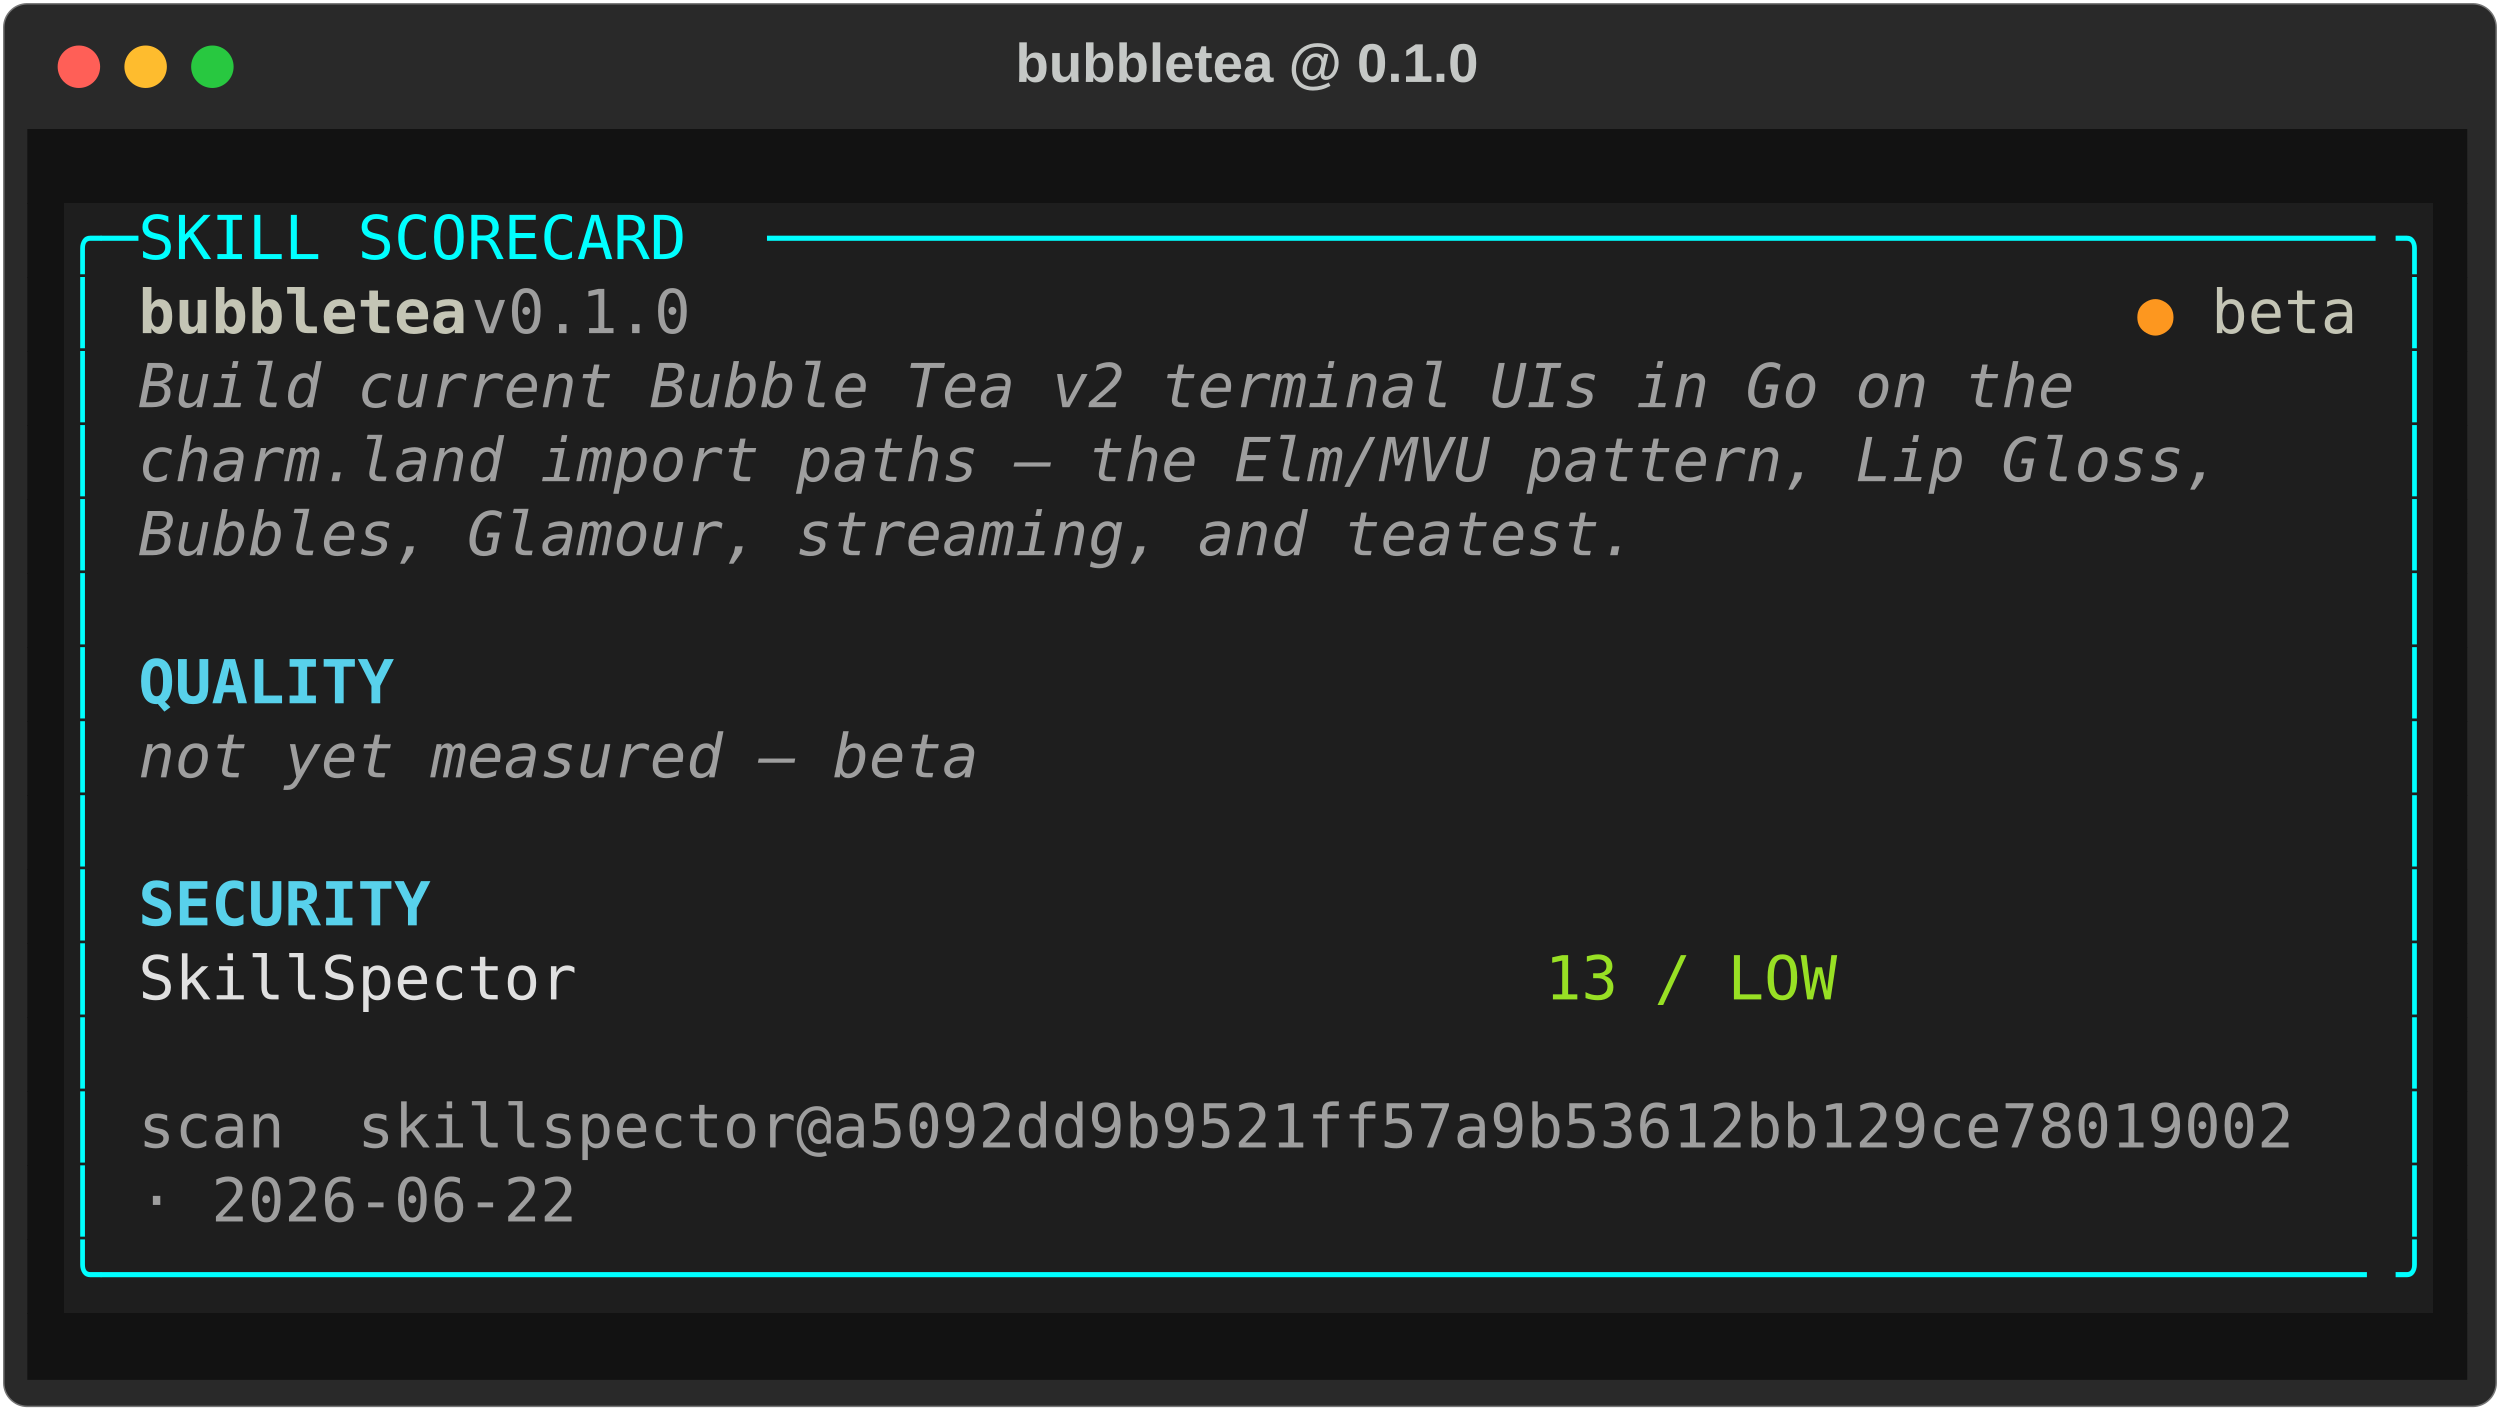
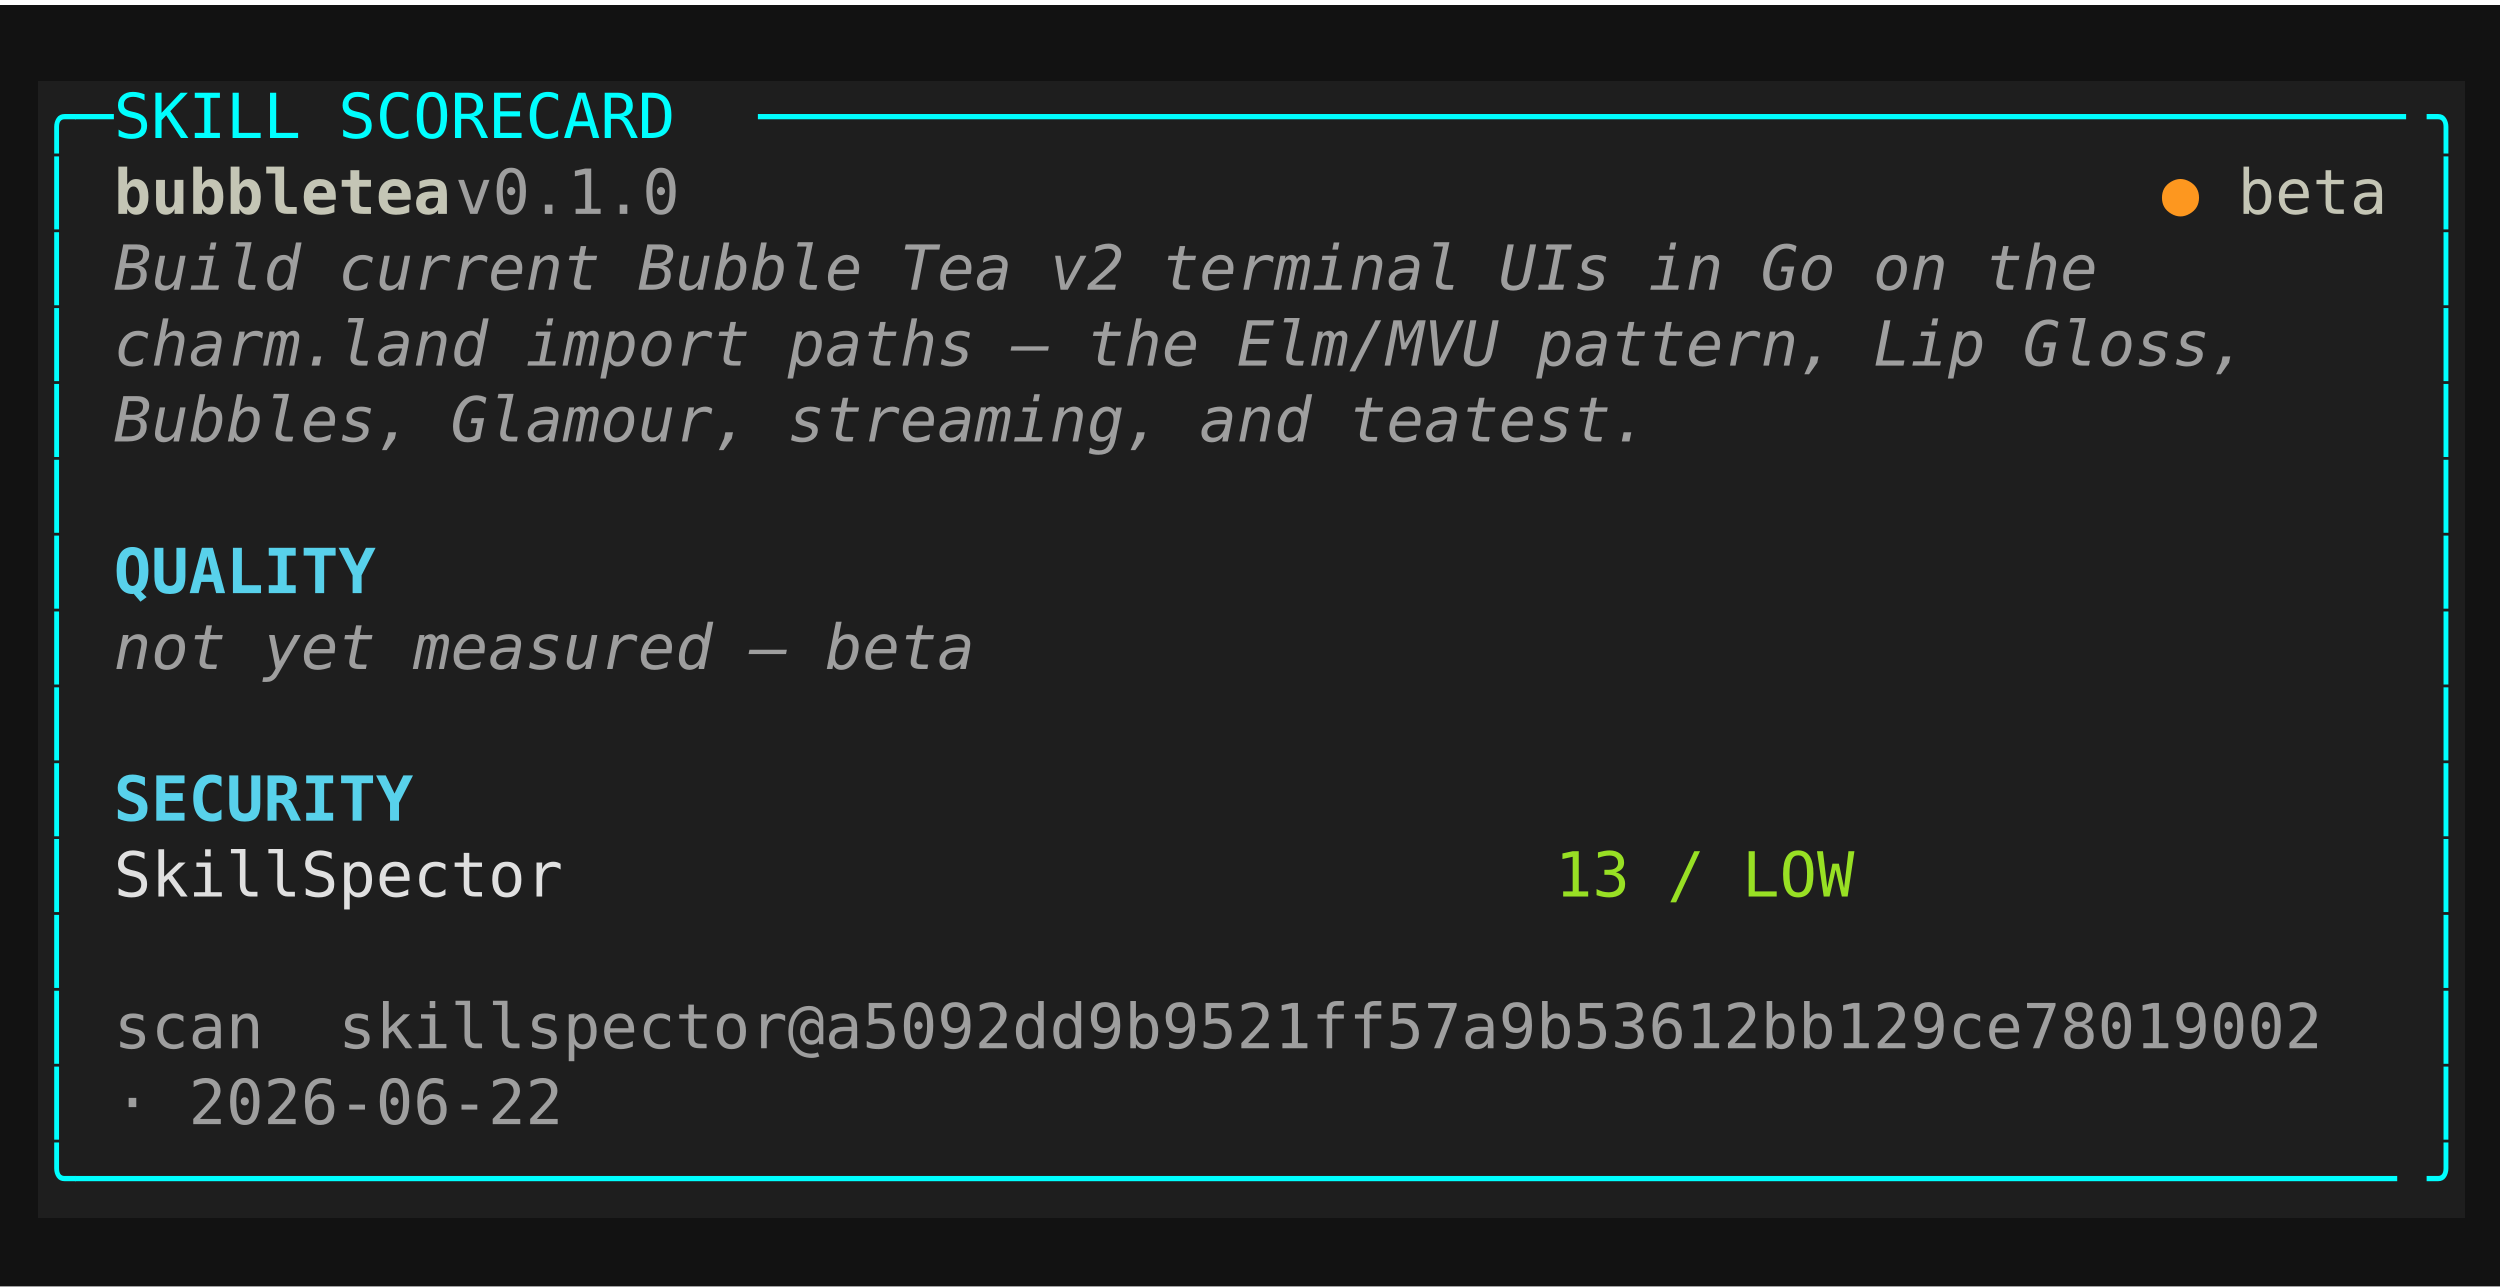
- <svg xmlns="http://www.w3.org/2000/svg" class="rich-terminal" viewBox="0 0 824 464.8">
+ <svg xmlns="http://www.w3.org/2000/svg" class="skill-scorecard" viewBox="0 0 804.2 413.8">
  <style>
- 
    @font-face {
        font-family: "Fira Code";
        src: local("FiraCode-Regular"),
                url("https://cdnjs.cloudflare.com/ajax/libs/firacode/6.2.0/woff2/FiraCode-Regular.woff2") format("woff2"),
                url("https://cdnjs.cloudflare.com/ajax/libs/firacode/6.2.0/woff/FiraCode-Regular.woff") format("woff");
        font-style: normal;
        font-weight: 400;
    }
    @font-face {
        font-family: "Fira Code";
        src: local("FiraCode-Bold"),
                url("https://cdnjs.cloudflare.com/ajax/libs/firacode/6.2.0/woff2/FiraCode-Bold.woff2") format("woff2"),
                url("https://cdnjs.cloudflare.com/ajax/libs/firacode/6.2.0/woff/FiraCode-Bold.woff") format("woff");
        font-style: bold;
        font-weight: 700;
    }
- 
-     .terminal-3056992859-matrix {
+     .terminal-2930572601-matrix {
        font-family: Fira Code, monospace;
        font-size: 20px;
        line-height: 24.4px;
        font-variant-east-asian: full-width;
    }
- 
-     .terminal-3056992859-title {
-         font-size: 18px;
-         font-weight: bold;
-         font-family: arial;
-     }
- 
-     .terminal-3056992859-r1 { fill: #c5c8c6 }
- .terminal-3056992859-r2 { fill: #00ffff }
- .terminal-3056992859-r3 { fill: #c4c5b5;font-weight: bold }
- .terminal-3056992859-r4 { fill: #9e9e9e }
- .terminal-3056992859-r5 { fill: #e0e0e0 }
- .terminal-3056992859-r6 { fill: #fd971f }
- .terminal-3056992859-r7 { fill: #c4c5b5 }
- .terminal-3056992859-r8 { fill: #9e9e9e;font-style: italic; }
- .terminal-3056992859-r9 { fill: #58d1eb;font-weight: bold }
- .terminal-3056992859-r10 { fill: #98e024 }
+     .terminal-2930572601-r1 { fill: #c5c8c6 }
+ .terminal-2930572601-r2 { fill: #00ffff }
+ .terminal-2930572601-r3 { fill: #c4c5b5;font-weight: bold }
+ .terminal-2930572601-r4 { fill: #9e9e9e }
+ .terminal-2930572601-r5 { fill: #e0e0e0 }
+ .terminal-2930572601-r6 { fill: #fd971f }
+ .terminal-2930572601-r7 { fill: #c4c5b5 }
+ .terminal-2930572601-r8 { fill: #9e9e9e;font-style: italic; }
+ .terminal-2930572601-r9 { fill: #58d1eb;font-weight: bold }
+ .terminal-2930572601-r10 { fill: #98e024 }
    </style>
  <defs>
-     <clipPath id="terminal-3056992859-clip-terminal">
+     <clipPath id="terminal-2930572601-clip-terminal">
      <rect x="0" y="0" width="804.2" height="413.8" />
    </clipPath>
-     <clipPath id="terminal-3056992859-line-0">
+     <clipPath id="terminal-2930572601-line-0">
      <rect x="0" y="1.5" width="805.2" height="24.65" />
    </clipPath>
-     <clipPath id="terminal-3056992859-line-1">
+     <clipPath id="terminal-2930572601-line-1">
      <rect x="0" y="25.9" width="805.2" height="24.65" />
    </clipPath>
-     <clipPath id="terminal-3056992859-line-2">
+     <clipPath id="terminal-2930572601-line-2">
      <rect x="0" y="50.3" width="805.2" height="24.65" />
    </clipPath>
-     <clipPath id="terminal-3056992859-line-3">
+     <clipPath id="terminal-2930572601-line-3">
      <rect x="0" y="74.7" width="805.2" height="24.65" />
    </clipPath>
-     <clipPath id="terminal-3056992859-line-4">
+     <clipPath id="terminal-2930572601-line-4">
      <rect x="0" y="99.1" width="805.2" height="24.65" />
    </clipPath>
-     <clipPath id="terminal-3056992859-line-5">
+     <clipPath id="terminal-2930572601-line-5">
      <rect x="0" y="123.5" width="805.2" height="24.65" />
    </clipPath>
-     <clipPath id="terminal-3056992859-line-6">
+     <clipPath id="terminal-2930572601-line-6">
      <rect x="0" y="147.9" width="805.2" height="24.65" />
    </clipPath>
-     <clipPath id="terminal-3056992859-line-7">
+     <clipPath id="terminal-2930572601-line-7">
      <rect x="0" y="172.3" width="805.2" height="24.65" />
    </clipPath>
-     <clipPath id="terminal-3056992859-line-8">
+     <clipPath id="terminal-2930572601-line-8">
      <rect x="0" y="196.7" width="805.2" height="24.65" />
    </clipPath>
-     <clipPath id="terminal-3056992859-line-9">
+     <clipPath id="terminal-2930572601-line-9">
      <rect x="0" y="221.1" width="805.2" height="24.65" />
    </clipPath>
-     <clipPath id="terminal-3056992859-line-10">
+     <clipPath id="terminal-2930572601-line-10">
      <rect x="0" y="245.5" width="805.2" height="24.65" />
    </clipPath>
-     <clipPath id="terminal-3056992859-line-11">
+     <clipPath id="terminal-2930572601-line-11">
      <rect x="0" y="269.9" width="805.2" height="24.65" />
    </clipPath>
-     <clipPath id="terminal-3056992859-line-12">
+     <clipPath id="terminal-2930572601-line-12">
      <rect x="0" y="294.3" width="805.2" height="24.65" />
    </clipPath>
-     <clipPath id="terminal-3056992859-line-13">
+     <clipPath id="terminal-2930572601-line-13">
      <rect x="0" y="318.7" width="805.2" height="24.65" />
    </clipPath>
-     <clipPath id="terminal-3056992859-line-14">
+     <clipPath id="terminal-2930572601-line-14">
      <rect x="0" y="343.1" width="805.2" height="24.65" />
    </clipPath>
-     <clipPath id="terminal-3056992859-line-15">
+     <clipPath id="terminal-2930572601-line-15">
      <rect x="0" y="367.5" width="805.2" height="24.65" />
    </clipPath>
  </defs>
-   <rect fill="#292929" stroke="rgba(255,255,255,0.35)" stroke-width="1" x="1" y="1" width="822" height="462.8" rx="8" />
-   <text class="terminal-3056992859-title" fill="#c5c8c6" text-anchor="middle" x="411" y="27">bubbletea @ 0.1.0</text>
-   <g transform="translate(26,22)">
-     <circle cx="0" cy="0" r="7" fill="#ff5f57" />
-     <circle cx="22" cy="0" r="7" fill="#febc2e" />
-     <circle cx="44" cy="0" r="7" fill="#28c840" />
-   </g>
-   <g transform="translate(9, 41)" clip-path="url(#terminal-3056992859-clip-terminal)">
+   <g clip-path="url(#terminal-2930572601-clip-terminal)">
    <rect fill="#121212" x="0" y="1.5" width="805.2" height="24.65" shape-rendering="crispEdges" />
    <rect fill="#121212" x="0" y="25.9" width="12.2" height="24.65" shape-rendering="crispEdges" />
    <rect fill="#1e1e1e" x="12.2" y="25.9" width="12.2" height="24.65" shape-rendering="crispEdges" />
    <rect fill="#1e1e1e" x="24.4" y="25.9" width="12.2" height="24.65" shape-rendering="crispEdges" />
    <rect fill="#1e1e1e" x="36.6" y="25.9" width="207.4" height="24.65" shape-rendering="crispEdges" />
    <rect fill="#1e1e1e" x="244" y="25.9" width="536.8" height="24.65" shape-rendering="crispEdges" />
    <rect fill="#1e1e1e" x="780.8" y="25.9" width="12.2" height="24.65" shape-rendering="crispEdges" />
    <rect fill="#121212" x="793" y="25.9" width="12.2" height="24.65" shape-rendering="crispEdges" />
    <rect fill="#121212" x="0" y="50.3" width="12.2" height="24.65" shape-rendering="crispEdges" />
    <rect fill="#1e1e1e" x="12.2" y="50.3" width="12.2" height="24.65" shape-rendering="crispEdges" />
    <rect fill="#1e1e1e" x="24.4" y="50.3" width="12.2" height="24.65" shape-rendering="crispEdges" />
    <rect fill="#1e1e1e" x="36.6" y="50.3" width="109.8" height="24.65" shape-rendering="crispEdges" />
    <rect fill="#1e1e1e" x="146.4" y="50.3" width="97.6" height="24.65" shape-rendering="crispEdges" />
    <rect fill="#1e1e1e" x="244" y="50.3" width="341.6" height="24.65" shape-rendering="crispEdges" />
    <rect fill="#1e1e1e" x="585.6" y="50.3" width="109.8" height="24.65" shape-rendering="crispEdges" />
    <rect fill="#1e1e1e" x="695.4" y="50.3" width="24.4" height="24.65" shape-rendering="crispEdges" />
    <rect fill="#1e1e1e" x="719.8" y="50.3" width="48.8" height="24.65" shape-rendering="crispEdges" />
    <rect fill="#1e1e1e" x="768.6" y="50.3" width="12.2" height="24.65" shape-rendering="crispEdges" />
    <rect fill="#1e1e1e" x="780.8" y="50.3" width="12.2" height="24.65" shape-rendering="crispEdges" />
    <rect fill="#121212" x="793" y="50.3" width="12.2" height="24.65" shape-rendering="crispEdges" />
    <rect fill="#121212" x="0" y="74.7" width="12.2" height="24.65" shape-rendering="crispEdges" />
    <rect fill="#1e1e1e" x="12.2" y="74.7" width="12.2" height="24.65" shape-rendering="crispEdges" />
    <rect fill="#1e1e1e" x="24.4" y="74.7" width="12.2" height="24.65" shape-rendering="crispEdges" />
    <rect fill="#1e1e1e" x="36.6" y="74.7" width="658.8" height="24.65" shape-rendering="crispEdges" />
    <rect fill="#1e1e1e" x="695.4" y="74.7" width="73.2" height="24.65" shape-rendering="crispEdges" />
    <rect fill="#1e1e1e" x="768.6" y="74.7" width="12.2" height="24.65" shape-rendering="crispEdges" />
    <rect fill="#1e1e1e" x="780.8" y="74.7" width="12.2" height="24.65" shape-rendering="crispEdges" />
    <rect fill="#121212" x="793" y="74.7" width="12.2" height="24.65" shape-rendering="crispEdges" />
    <rect fill="#121212" x="0" y="99.1" width="12.2" height="24.65" shape-rendering="crispEdges" />
    <rect fill="#1e1e1e" x="12.2" y="99.1" width="12.2" height="24.65" shape-rendering="crispEdges" />
    <rect fill="#1e1e1e" x="24.4" y="99.1" width="12.2" height="24.65" shape-rendering="crispEdges" />
    <rect fill="#1e1e1e" x="36.6" y="99.1" width="707.6" height="24.65" shape-rendering="crispEdges" />
    <rect fill="#1e1e1e" x="744.2" y="99.1" width="24.4" height="24.65" shape-rendering="crispEdges" />
    <rect fill="#1e1e1e" x="768.6" y="99.1" width="12.2" height="24.65" shape-rendering="crispEdges" />
    <rect fill="#1e1e1e" x="780.8" y="99.1" width="12.2" height="24.65" shape-rendering="crispEdges" />
    <rect fill="#121212" x="793" y="99.1" width="12.2" height="24.65" shape-rendering="crispEdges" />
    <rect fill="#121212" x="0" y="123.5" width="12.2" height="24.65" shape-rendering="crispEdges" />
    <rect fill="#1e1e1e" x="12.2" y="123.5" width="12.2" height="24.65" shape-rendering="crispEdges" />
    <rect fill="#1e1e1e" x="24.4" y="123.5" width="12.2" height="24.65" shape-rendering="crispEdges" />
    <rect fill="#1e1e1e" x="36.6" y="123.5" width="500.2" height="24.65" shape-rendering="crispEdges" />
    <rect fill="#1e1e1e" x="536.8" y="123.5" width="231.8" height="24.65" shape-rendering="crispEdges" />
    <rect fill="#1e1e1e" x="768.6" y="123.5" width="12.2" height="24.65" shape-rendering="crispEdges" />
    <rect fill="#1e1e1e" x="780.8" y="123.5" width="12.2" height="24.65" shape-rendering="crispEdges" />
    <rect fill="#121212" x="793" y="123.5" width="12.2" height="24.65" shape-rendering="crispEdges" />
    <rect fill="#121212" x="0" y="147.9" width="12.2" height="24.65" shape-rendering="crispEdges" />
    <rect fill="#1e1e1e" x="12.2" y="147.9" width="12.2" height="24.65" shape-rendering="crispEdges" />
    <rect fill="#1e1e1e" x="24.4" y="147.9" width="12.2" height="24.65" shape-rendering="crispEdges" />
    <rect fill="#1e1e1e" x="36.6" y="147.9" width="0" height="24.65" shape-rendering="crispEdges" />
    <rect fill="#1e1e1e" x="36.6" y="147.9" width="732" height="24.65" shape-rendering="crispEdges" />
    <rect fill="#1e1e1e" x="768.6" y="147.9" width="12.2" height="24.65" shape-rendering="crispEdges" />
    <rect fill="#1e1e1e" x="780.8" y="147.9" width="12.2" height="24.65" shape-rendering="crispEdges" />
    <rect fill="#121212" x="793" y="147.9" width="12.2" height="24.65" shape-rendering="crispEdges" />
    <rect fill="#121212" x="0" y="172.3" width="12.2" height="24.65" shape-rendering="crispEdges" />
    <rect fill="#1e1e1e" x="12.2" y="172.3" width="12.2" height="24.65" shape-rendering="crispEdges" />
    <rect fill="#1e1e1e" x="24.4" y="172.3" width="12.2" height="24.65" shape-rendering="crispEdges" />
    <rect fill="#1e1e1e" x="36.6" y="172.3" width="85.4" height="24.65" shape-rendering="crispEdges" />
    <rect fill="#1e1e1e" x="122" y="172.3" width="646.6" height="24.65" shape-rendering="crispEdges" />
    <rect fill="#1e1e1e" x="768.6" y="172.3" width="12.2" height="24.65" shape-rendering="crispEdges" />
    <rect fill="#1e1e1e" x="780.8" y="172.3" width="12.2" height="24.65" shape-rendering="crispEdges" />
    <rect fill="#121212" x="793" y="172.3" width="12.2" height="24.65" shape-rendering="crispEdges" />
    <rect fill="#121212" x="0" y="196.7" width="12.2" height="24.65" shape-rendering="crispEdges" />
    <rect fill="#1e1e1e" x="12.2" y="196.7" width="12.2" height="24.65" shape-rendering="crispEdges" />
    <rect fill="#1e1e1e" x="24.4" y="196.7" width="12.2" height="24.65" shape-rendering="crispEdges" />
    <rect fill="#1e1e1e" x="36.6" y="196.7" width="305" height="24.65" shape-rendering="crispEdges" />
    <rect fill="#1e1e1e" x="341.6" y="196.7" width="427" height="24.65" shape-rendering="crispEdges" />
    <rect fill="#1e1e1e" x="768.6" y="196.7" width="12.2" height="24.65" shape-rendering="crispEdges" />
    <rect fill="#1e1e1e" x="780.8" y="196.7" width="12.2" height="24.65" shape-rendering="crispEdges" />
    <rect fill="#121212" x="793" y="196.7" width="12.2" height="24.65" shape-rendering="crispEdges" />
    <rect fill="#121212" x="0" y="221.1" width="12.2" height="24.65" shape-rendering="crispEdges" />
    <rect fill="#1e1e1e" x="12.2" y="221.1" width="12.2" height="24.65" shape-rendering="crispEdges" />
    <rect fill="#1e1e1e" x="24.4" y="221.1" width="12.2" height="24.65" shape-rendering="crispEdges" />
    <rect fill="#1e1e1e" x="36.6" y="221.1" width="0" height="24.65" shape-rendering="crispEdges" />
    <rect fill="#1e1e1e" x="36.6" y="221.1" width="732" height="24.65" shape-rendering="crispEdges" />
    <rect fill="#1e1e1e" x="768.6" y="221.1" width="12.2" height="24.65" shape-rendering="crispEdges" />
    <rect fill="#1e1e1e" x="780.8" y="221.1" width="12.2" height="24.65" shape-rendering="crispEdges" />
    <rect fill="#121212" x="793" y="221.1" width="12.2" height="24.65" shape-rendering="crispEdges" />
    <rect fill="#121212" x="0" y="245.5" width="12.2" height="24.65" shape-rendering="crispEdges" />
    <rect fill="#1e1e1e" x="12.2" y="245.5" width="12.2" height="24.65" shape-rendering="crispEdges" />
    <rect fill="#1e1e1e" x="24.4" y="245.5" width="12.2" height="24.65" shape-rendering="crispEdges" />
    <rect fill="#1e1e1e" x="36.6" y="245.5" width="97.6" height="24.65" shape-rendering="crispEdges" />
    <rect fill="#1e1e1e" x="134.2" y="245.5" width="634.4" height="24.65" shape-rendering="crispEdges" />
    <rect fill="#1e1e1e" x="768.6" y="245.5" width="12.2" height="24.65" shape-rendering="crispEdges" />
    <rect fill="#1e1e1e" x="780.8" y="245.5" width="12.2" height="24.65" shape-rendering="crispEdges" />
    <rect fill="#121212" x="793" y="245.5" width="12.2" height="24.65" shape-rendering="crispEdges" />
    <rect fill="#121212" x="0" y="269.9" width="12.2" height="24.65" shape-rendering="crispEdges" />
    <rect fill="#1e1e1e" x="12.2" y="269.9" width="12.2" height="24.65" shape-rendering="crispEdges" />
    <rect fill="#1e1e1e" x="24.4" y="269.9" width="12.2" height="24.65" shape-rendering="crispEdges" />
    <rect fill="#1e1e1e" x="36.6" y="269.9" width="463.6" height="24.65" shape-rendering="crispEdges" />
    <rect fill="#1e1e1e" x="500.2" y="269.9" width="268.4" height="24.65" shape-rendering="crispEdges" />
    <rect fill="#1e1e1e" x="768.6" y="269.9" width="12.2" height="24.65" shape-rendering="crispEdges" />
    <rect fill="#1e1e1e" x="780.8" y="269.9" width="12.2" height="24.65" shape-rendering="crispEdges" />
    <rect fill="#121212" x="793" y="269.9" width="12.2" height="24.65" shape-rendering="crispEdges" />
    <rect fill="#121212" x="0" y="294.3" width="12.2" height="24.65" shape-rendering="crispEdges" />
    <rect fill="#1e1e1e" x="12.2" y="294.3" width="12.2" height="24.65" shape-rendering="crispEdges" />
    <rect fill="#1e1e1e" x="24.4" y="294.3" width="12.2" height="24.65" shape-rendering="crispEdges" />
    <rect fill="#1e1e1e" x="36.6" y="294.3" width="0" height="24.65" shape-rendering="crispEdges" />
    <rect fill="#1e1e1e" x="36.6" y="294.3" width="732" height="24.65" shape-rendering="crispEdges" />
    <rect fill="#1e1e1e" x="768.6" y="294.3" width="12.2" height="24.65" shape-rendering="crispEdges" />
    <rect fill="#1e1e1e" x="780.8" y="294.3" width="12.2" height="24.65" shape-rendering="crispEdges" />
    <rect fill="#121212" x="793" y="294.3" width="12.2" height="24.65" shape-rendering="crispEdges" />
    <rect fill="#121212" x="0" y="318.7" width="12.2" height="24.65" shape-rendering="crispEdges" />
    <rect fill="#1e1e1e" x="12.2" y="318.7" width="12.2" height="24.65" shape-rendering="crispEdges" />
    <rect fill="#1e1e1e" x="24.4" y="318.7" width="12.2" height="24.65" shape-rendering="crispEdges" />
    <rect fill="#1e1e1e" x="36.6" y="318.7" width="732" height="24.65" shape-rendering="crispEdges" />
    <rect fill="#1e1e1e" x="768.6" y="318.7" width="12.2" height="24.65" shape-rendering="crispEdges" />
    <rect fill="#1e1e1e" x="780.8" y="318.7" width="12.2" height="24.65" shape-rendering="crispEdges" />
    <rect fill="#121212" x="793" y="318.7" width="12.2" height="24.65" shape-rendering="crispEdges" />
    <rect fill="#121212" x="0" y="343.1" width="12.2" height="24.65" shape-rendering="crispEdges" />
    <rect fill="#1e1e1e" x="12.2" y="343.1" width="12.2" height="24.65" shape-rendering="crispEdges" />
    <rect fill="#1e1e1e" x="24.4" y="343.1" width="12.2" height="24.65" shape-rendering="crispEdges" />
    <rect fill="#1e1e1e" x="36.6" y="343.1" width="146.4" height="24.65" shape-rendering="crispEdges" />
    <rect fill="#1e1e1e" x="183" y="343.1" width="585.6" height="24.65" shape-rendering="crispEdges" />
    <rect fill="#1e1e1e" x="768.6" y="343.1" width="12.2" height="24.65" shape-rendering="crispEdges" />
    <rect fill="#1e1e1e" x="780.8" y="343.1" width="12.2" height="24.65" shape-rendering="crispEdges" />
    <rect fill="#121212" x="793" y="343.1" width="12.2" height="24.65" shape-rendering="crispEdges" />
    <rect fill="#121212" x="0" y="367.5" width="12.2" height="24.65" shape-rendering="crispEdges" />
    <rect fill="#1e1e1e" x="12.2" y="367.5" width="12.2" height="24.65" shape-rendering="crispEdges" />
    <rect fill="#1e1e1e" x="24.4" y="367.5" width="756.4" height="24.65" shape-rendering="crispEdges" />
    <rect fill="#1e1e1e" x="780.8" y="367.5" width="12.2" height="24.65" shape-rendering="crispEdges" />
    <rect fill="#121212" x="793" y="367.5" width="12.2" height="24.65" shape-rendering="crispEdges" />
    <rect fill="#121212" x="0" y="391.9" width="805.2" height="24.65" shape-rendering="crispEdges" />
-     <g class="terminal-3056992859-matrix">
-       <text class="terminal-3056992859-r1" x="805.2" y="20" textLength="12.2" clip-path="url(#terminal-3056992859-line-0)">
- </text>
-       <text class="terminal-3056992859-r2" x="12.2" y="44.4" textLength="12.2" clip-path="url(#terminal-3056992859-line-1)">╭</text>
-       <text class="terminal-3056992859-r2" x="24.4" y="44.4" textLength="12.2" clip-path="url(#terminal-3056992859-line-1)">─</text>
-       <text class="terminal-3056992859-r2" x="36.6" y="44.4" textLength="207.4" clip-path="url(#terminal-3056992859-line-1)"> SKILL SCORECARD </text>
-       <text class="terminal-3056992859-r2" x="244" y="44.4" textLength="536.8" clip-path="url(#terminal-3056992859-line-1)">────────────────────────────────────────────</text>
-       <text class="terminal-3056992859-r2" x="780.8" y="44.4" textLength="12.2" clip-path="url(#terminal-3056992859-line-1)">╮</text>
-       <text class="terminal-3056992859-r1" x="805.2" y="44.4" textLength="12.2" clip-path="url(#terminal-3056992859-line-1)">
- </text>
-       <text class="terminal-3056992859-r2" x="12.2" y="68.8" textLength="12.2" clip-path="url(#terminal-3056992859-line-2)">│</text>
-       <text class="terminal-3056992859-r3" x="36.6" y="68.8" textLength="109.8" clip-path="url(#terminal-3056992859-line-2)">bubbletea</text>
-       <text class="terminal-3056992859-r4" x="146.4" y="68.8" textLength="97.6" clip-path="url(#terminal-3056992859-line-2)">  v0.1.0</text>
-       <text class="terminal-3056992859-r6" x="695.4" y="68.8" textLength="24.4" clip-path="url(#terminal-3056992859-line-2)">● </text>
-       <text class="terminal-3056992859-r7" x="719.8" y="68.8" textLength="48.8" clip-path="url(#terminal-3056992859-line-2)">beta</text>
-       <text class="terminal-3056992859-r2" x="780.8" y="68.8" textLength="12.2" clip-path="url(#terminal-3056992859-line-2)">│</text>
-       <text class="terminal-3056992859-r1" x="805.2" y="68.8" textLength="12.2" clip-path="url(#terminal-3056992859-line-2)">
- </text>
-       <text class="terminal-3056992859-r2" x="12.2" y="93.2" textLength="12.2" clip-path="url(#terminal-3056992859-line-3)">│</text>
-       <text class="terminal-3056992859-r8" x="36.6" y="93.2" textLength="658.8" clip-path="url(#terminal-3056992859-line-3)">Build current Bubble Tea v2 terminal UIs in Go on the </text>
-       <text class="terminal-3056992859-r2" x="780.8" y="93.2" textLength="12.2" clip-path="url(#terminal-3056992859-line-3)">│</text>
-       <text class="terminal-3056992859-r1" x="805.2" y="93.2" textLength="12.2" clip-path="url(#terminal-3056992859-line-3)">
- </text>
-       <text class="terminal-3056992859-r2" x="12.2" y="117.6" textLength="12.2" clip-path="url(#terminal-3056992859-line-4)">│</text>
-       <text class="terminal-3056992859-r8" x="36.6" y="117.6" textLength="707.6" clip-path="url(#terminal-3056992859-line-4)">charm.land import paths — the Elm/MVU pattern, Lip Gloss, </text>
-       <text class="terminal-3056992859-r2" x="780.8" y="117.6" textLength="12.2" clip-path="url(#terminal-3056992859-line-4)">│</text>
-       <text class="terminal-3056992859-r1" x="805.2" y="117.6" textLength="12.2" clip-path="url(#terminal-3056992859-line-4)">
- </text>
-       <text class="terminal-3056992859-r2" x="12.2" y="142" textLength="12.2" clip-path="url(#terminal-3056992859-line-5)">│</text>
-       <text class="terminal-3056992859-r8" x="36.6" y="142" textLength="500.2" clip-path="url(#terminal-3056992859-line-5)">Bubbles, Glamour, streaming, and teatest.</text>
-       <text class="terminal-3056992859-r2" x="780.8" y="142" textLength="12.2" clip-path="url(#terminal-3056992859-line-5)">│</text>
-       <text class="terminal-3056992859-r1" x="805.2" y="142" textLength="12.2" clip-path="url(#terminal-3056992859-line-5)">
- </text>
-       <text class="terminal-3056992859-r2" x="12.2" y="166.4" textLength="12.2" clip-path="url(#terminal-3056992859-line-6)">│</text>
-       <text class="terminal-3056992859-r2" x="780.8" y="166.4" textLength="12.2" clip-path="url(#terminal-3056992859-line-6)">│</text>
-       <text class="terminal-3056992859-r1" x="805.2" y="166.4" textLength="12.2" clip-path="url(#terminal-3056992859-line-6)">
- </text>
-       <text class="terminal-3056992859-r2" x="12.2" y="190.8" textLength="12.2" clip-path="url(#terminal-3056992859-line-7)">│</text>
-       <text class="terminal-3056992859-r9" x="36.6" y="190.8" textLength="85.4" clip-path="url(#terminal-3056992859-line-7)">QUALITY</text>
-       <text class="terminal-3056992859-r2" x="780.8" y="190.8" textLength="12.2" clip-path="url(#terminal-3056992859-line-7)">│</text>
-       <text class="terminal-3056992859-r1" x="805.2" y="190.8" textLength="12.2" clip-path="url(#terminal-3056992859-line-7)">
- </text>
-       <text class="terminal-3056992859-r2" x="12.2" y="215.2" textLength="12.2" clip-path="url(#terminal-3056992859-line-8)">│</text>
-       <text class="terminal-3056992859-r8" x="36.6" y="215.2" textLength="305" clip-path="url(#terminal-3056992859-line-8)">  not yet measured — beta</text>
-       <text class="terminal-3056992859-r2" x="780.8" y="215.2" textLength="12.2" clip-path="url(#terminal-3056992859-line-8)">│</text>
-       <text class="terminal-3056992859-r1" x="805.2" y="215.2" textLength="12.2" clip-path="url(#terminal-3056992859-line-8)">
- </text>
-       <text class="terminal-3056992859-r2" x="12.2" y="239.6" textLength="12.2" clip-path="url(#terminal-3056992859-line-9)">│</text>
-       <text class="terminal-3056992859-r2" x="780.8" y="239.6" textLength="12.2" clip-path="url(#terminal-3056992859-line-9)">│</text>
-       <text class="terminal-3056992859-r1" x="805.2" y="239.6" textLength="12.2" clip-path="url(#terminal-3056992859-line-9)">
- </text>
-       <text class="terminal-3056992859-r2" x="12.2" y="264" textLength="12.2" clip-path="url(#terminal-3056992859-line-10)">│</text>
-       <text class="terminal-3056992859-r9" x="36.6" y="264" textLength="97.6" clip-path="url(#terminal-3056992859-line-10)">SECURITY</text>
-       <text class="terminal-3056992859-r2" x="780.8" y="264" textLength="12.2" clip-path="url(#terminal-3056992859-line-10)">│</text>
-       <text class="terminal-3056992859-r1" x="805.2" y="264" textLength="12.2" clip-path="url(#terminal-3056992859-line-10)">
- </text>
-       <text class="terminal-3056992859-r2" x="12.2" y="288.4" textLength="12.2" clip-path="url(#terminal-3056992859-line-11)">│</text>
-       <text class="terminal-3056992859-r5" x="36.6" y="288.4" textLength="463.6" clip-path="url(#terminal-3056992859-line-11)">  SkillSpector                        </text>
-       <text class="terminal-3056992859-r10" x="500.2" y="288.4" textLength="268.4" clip-path="url(#terminal-3056992859-line-11)">13 / LOW              </text>
-       <text class="terminal-3056992859-r2" x="780.8" y="288.4" textLength="12.2" clip-path="url(#terminal-3056992859-line-11)">│</text>
-       <text class="terminal-3056992859-r1" x="805.2" y="288.4" textLength="12.2" clip-path="url(#terminal-3056992859-line-11)">
- </text>
-       <text class="terminal-3056992859-r2" x="12.2" y="312.8" textLength="12.2" clip-path="url(#terminal-3056992859-line-12)">│</text>
-       <text class="terminal-3056992859-r2" x="780.8" y="312.8" textLength="12.2" clip-path="url(#terminal-3056992859-line-12)">│</text>
-       <text class="terminal-3056992859-r1" x="805.2" y="312.8" textLength="12.2" clip-path="url(#terminal-3056992859-line-12)">
- </text>
-       <text class="terminal-3056992859-r2" x="12.2" y="337.2" textLength="12.2" clip-path="url(#terminal-3056992859-line-13)">│</text>
-       <text class="terminal-3056992859-r4" x="36.6" y="337.2" textLength="732" clip-path="url(#terminal-3056992859-line-13)">scan  skillspector@a5092dd9b9521ff57a9b53612bb129ce78019002 </text>
-       <text class="terminal-3056992859-r2" x="780.8" y="337.2" textLength="12.2" clip-path="url(#terminal-3056992859-line-13)">│</text>
-       <text class="terminal-3056992859-r1" x="805.2" y="337.2" textLength="12.2" clip-path="url(#terminal-3056992859-line-13)">
- </text>
-       <text class="terminal-3056992859-r2" x="12.2" y="361.6" textLength="12.2" clip-path="url(#terminal-3056992859-line-14)">│</text>
-       <text class="terminal-3056992859-r4" x="36.6" y="361.6" textLength="146.4" clip-path="url(#terminal-3056992859-line-14)">· 2026-06-22</text>
-       <text class="terminal-3056992859-r2" x="780.8" y="361.6" textLength="12.2" clip-path="url(#terminal-3056992859-line-14)">│</text>
-       <text class="terminal-3056992859-r1" x="805.2" y="361.6" textLength="12.2" clip-path="url(#terminal-3056992859-line-14)">
- </text>
-       <text class="terminal-3056992859-r2" x="12.2" y="386" textLength="12.2" clip-path="url(#terminal-3056992859-line-15)">╰</text>
-       <text class="terminal-3056992859-r2" x="24.4" y="386" textLength="756.4" clip-path="url(#terminal-3056992859-line-15)">──────────────────────────────────────────────────────────────</text>
-       <text class="terminal-3056992859-r2" x="780.8" y="386" textLength="12.2" clip-path="url(#terminal-3056992859-line-15)">╯</text>
-       <text class="terminal-3056992859-r1" x="805.2" y="386" textLength="12.2" clip-path="url(#terminal-3056992859-line-15)">
+     <g class="terminal-2930572601-matrix">
+       <text class="terminal-2930572601-r1" x="805.2" y="20" textLength="12.2" clip-path="url(#terminal-2930572601-line-0)">
+ </text>
+       <text class="terminal-2930572601-r2" x="12.2" y="44.4" textLength="12.2" clip-path="url(#terminal-2930572601-line-1)">╭</text>
+       <text class="terminal-2930572601-r2" x="24.4" y="44.4" textLength="12.2" clip-path="url(#terminal-2930572601-line-1)">─</text>
+       <text class="terminal-2930572601-r2" x="36.6" y="44.4" textLength="207.4" clip-path="url(#terminal-2930572601-line-1)"> SKILL SCORECARD </text>
+       <text class="terminal-2930572601-r2" x="244" y="44.4" textLength="536.8" clip-path="url(#terminal-2930572601-line-1)">────────────────────────────────────────────</text>
+       <text class="terminal-2930572601-r2" x="780.8" y="44.4" textLength="12.2" clip-path="url(#terminal-2930572601-line-1)">╮</text>
+       <text class="terminal-2930572601-r1" x="805.2" y="44.4" textLength="12.2" clip-path="url(#terminal-2930572601-line-1)">
+ </text>
+       <text class="terminal-2930572601-r2" x="12.2" y="68.8" textLength="12.2" clip-path="url(#terminal-2930572601-line-2)">│</text>
+       <text class="terminal-2930572601-r3" x="36.6" y="68.8" textLength="109.8" clip-path="url(#terminal-2930572601-line-2)">bubbletea</text>
+       <text class="terminal-2930572601-r4" x="146.4" y="68.8" textLength="97.6" clip-path="url(#terminal-2930572601-line-2)">  v0.1.0</text>
+       <text class="terminal-2930572601-r6" x="695.4" y="68.8" textLength="24.4" clip-path="url(#terminal-2930572601-line-2)">● </text>
+       <text class="terminal-2930572601-r7" x="719.8" y="68.8" textLength="48.8" clip-path="url(#terminal-2930572601-line-2)">beta</text>
+       <text class="terminal-2930572601-r2" x="780.8" y="68.8" textLength="12.2" clip-path="url(#terminal-2930572601-line-2)">│</text>
+       <text class="terminal-2930572601-r1" x="805.2" y="68.8" textLength="12.2" clip-path="url(#terminal-2930572601-line-2)">
+ </text>
+       <text class="terminal-2930572601-r2" x="12.2" y="93.2" textLength="12.2" clip-path="url(#terminal-2930572601-line-3)">│</text>
+       <text class="terminal-2930572601-r8" x="36.6" y="93.2" textLength="658.8" clip-path="url(#terminal-2930572601-line-3)">Build current Bubble Tea v2 terminal UIs in Go on the </text>
+       <text class="terminal-2930572601-r2" x="780.8" y="93.2" textLength="12.2" clip-path="url(#terminal-2930572601-line-3)">│</text>
+       <text class="terminal-2930572601-r1" x="805.2" y="93.2" textLength="12.2" clip-path="url(#terminal-2930572601-line-3)">
+ </text>
+       <text class="terminal-2930572601-r2" x="12.2" y="117.6" textLength="12.2" clip-path="url(#terminal-2930572601-line-4)">│</text>
+       <text class="terminal-2930572601-r8" x="36.6" y="117.6" textLength="707.6" clip-path="url(#terminal-2930572601-line-4)">charm.land import paths — the Elm/MVU pattern, Lip Gloss, </text>
+       <text class="terminal-2930572601-r2" x="780.8" y="117.6" textLength="12.2" clip-path="url(#terminal-2930572601-line-4)">│</text>
+       <text class="terminal-2930572601-r1" x="805.2" y="117.6" textLength="12.2" clip-path="url(#terminal-2930572601-line-4)">
+ </text>
+       <text class="terminal-2930572601-r2" x="12.2" y="142" textLength="12.2" clip-path="url(#terminal-2930572601-line-5)">│</text>
+       <text class="terminal-2930572601-r8" x="36.6" y="142" textLength="500.2" clip-path="url(#terminal-2930572601-line-5)">Bubbles, Glamour, streaming, and teatest.</text>
+       <text class="terminal-2930572601-r2" x="780.8" y="142" textLength="12.2" clip-path="url(#terminal-2930572601-line-5)">│</text>
+       <text class="terminal-2930572601-r1" x="805.2" y="142" textLength="12.2" clip-path="url(#terminal-2930572601-line-5)">
+ </text>
+       <text class="terminal-2930572601-r2" x="12.2" y="166.4" textLength="12.2" clip-path="url(#terminal-2930572601-line-6)">│</text>
+       <text class="terminal-2930572601-r2" x="780.8" y="166.4" textLength="12.2" clip-path="url(#terminal-2930572601-line-6)">│</text>
+       <text class="terminal-2930572601-r1" x="805.2" y="166.4" textLength="12.2" clip-path="url(#terminal-2930572601-line-6)">
+ </text>
+       <text class="terminal-2930572601-r2" x="12.2" y="190.8" textLength="12.2" clip-path="url(#terminal-2930572601-line-7)">│</text>
+       <text class="terminal-2930572601-r9" x="36.6" y="190.8" textLength="85.4" clip-path="url(#terminal-2930572601-line-7)">QUALITY</text>
+       <text class="terminal-2930572601-r2" x="780.8" y="190.8" textLength="12.2" clip-path="url(#terminal-2930572601-line-7)">│</text>
+       <text class="terminal-2930572601-r1" x="805.2" y="190.8" textLength="12.2" clip-path="url(#terminal-2930572601-line-7)">
+ </text>
+       <text class="terminal-2930572601-r2" x="12.2" y="215.2" textLength="12.2" clip-path="url(#terminal-2930572601-line-8)">│</text>
+       <text class="terminal-2930572601-r8" x="36.6" y="215.2" textLength="305" clip-path="url(#terminal-2930572601-line-8)">  not yet measured — beta</text>
+       <text class="terminal-2930572601-r2" x="780.8" y="215.2" textLength="12.2" clip-path="url(#terminal-2930572601-line-8)">│</text>
+       <text class="terminal-2930572601-r1" x="805.2" y="215.2" textLength="12.2" clip-path="url(#terminal-2930572601-line-8)">
+ </text>
+       <text class="terminal-2930572601-r2" x="12.2" y="239.6" textLength="12.2" clip-path="url(#terminal-2930572601-line-9)">│</text>
+       <text class="terminal-2930572601-r2" x="780.8" y="239.6" textLength="12.2" clip-path="url(#terminal-2930572601-line-9)">│</text>
+       <text class="terminal-2930572601-r1" x="805.2" y="239.6" textLength="12.2" clip-path="url(#terminal-2930572601-line-9)">
+ </text>
+       <text class="terminal-2930572601-r2" x="12.2" y="264" textLength="12.2" clip-path="url(#terminal-2930572601-line-10)">│</text>
+       <text class="terminal-2930572601-r9" x="36.6" y="264" textLength="97.6" clip-path="url(#terminal-2930572601-line-10)">SECURITY</text>
+       <text class="terminal-2930572601-r2" x="780.8" y="264" textLength="12.2" clip-path="url(#terminal-2930572601-line-10)">│</text>
+       <text class="terminal-2930572601-r1" x="805.2" y="264" textLength="12.2" clip-path="url(#terminal-2930572601-line-10)">
+ </text>
+       <text class="terminal-2930572601-r2" x="12.2" y="288.4" textLength="12.2" clip-path="url(#terminal-2930572601-line-11)">│</text>
+       <text class="terminal-2930572601-r5" x="36.6" y="288.4" textLength="463.6" clip-path="url(#terminal-2930572601-line-11)">  SkillSpector                        </text>
+       <text class="terminal-2930572601-r10" x="500.2" y="288.4" textLength="268.4" clip-path="url(#terminal-2930572601-line-11)">13 / LOW              </text>
+       <text class="terminal-2930572601-r2" x="780.8" y="288.4" textLength="12.2" clip-path="url(#terminal-2930572601-line-11)">│</text>
+       <text class="terminal-2930572601-r1" x="805.2" y="288.4" textLength="12.2" clip-path="url(#terminal-2930572601-line-11)">
+ </text>
+       <text class="terminal-2930572601-r2" x="12.2" y="312.8" textLength="12.2" clip-path="url(#terminal-2930572601-line-12)">│</text>
+       <text class="terminal-2930572601-r2" x="780.8" y="312.8" textLength="12.2" clip-path="url(#terminal-2930572601-line-12)">│</text>
+       <text class="terminal-2930572601-r1" x="805.2" y="312.8" textLength="12.2" clip-path="url(#terminal-2930572601-line-12)">
+ </text>
+       <text class="terminal-2930572601-r2" x="12.2" y="337.2" textLength="12.2" clip-path="url(#terminal-2930572601-line-13)">│</text>
+       <text class="terminal-2930572601-r4" x="36.6" y="337.2" textLength="732" clip-path="url(#terminal-2930572601-line-13)">scan  skillspector@a5092dd9b9521ff57a9b53612bb129ce78019002 </text>
+       <text class="terminal-2930572601-r2" x="780.8" y="337.2" textLength="12.2" clip-path="url(#terminal-2930572601-line-13)">│</text>
+       <text class="terminal-2930572601-r1" x="805.2" y="337.2" textLength="12.2" clip-path="url(#terminal-2930572601-line-13)">
+ </text>
+       <text class="terminal-2930572601-r2" x="12.2" y="361.6" textLength="12.2" clip-path="url(#terminal-2930572601-line-14)">│</text>
+       <text class="terminal-2930572601-r4" x="36.6" y="361.6" textLength="146.4" clip-path="url(#terminal-2930572601-line-14)">· 2026-06-22</text>
+       <text class="terminal-2930572601-r2" x="780.8" y="361.6" textLength="12.2" clip-path="url(#terminal-2930572601-line-14)">│</text>
+       <text class="terminal-2930572601-r1" x="805.2" y="361.6" textLength="12.2" clip-path="url(#terminal-2930572601-line-14)">
+ </text>
+       <text class="terminal-2930572601-r2" x="12.2" y="386" textLength="12.2" clip-path="url(#terminal-2930572601-line-15)">╰</text>
+       <text class="terminal-2930572601-r2" x="24.4" y="386" textLength="756.4" clip-path="url(#terminal-2930572601-line-15)">──────────────────────────────────────────────────────────────</text>
+       <text class="terminal-2930572601-r2" x="780.8" y="386" textLength="12.2" clip-path="url(#terminal-2930572601-line-15)">╯</text>
+       <text class="terminal-2930572601-r1" x="805.2" y="386" textLength="12.2" clip-path="url(#terminal-2930572601-line-15)">
</text>
    </g>
  </g>
</svg>
